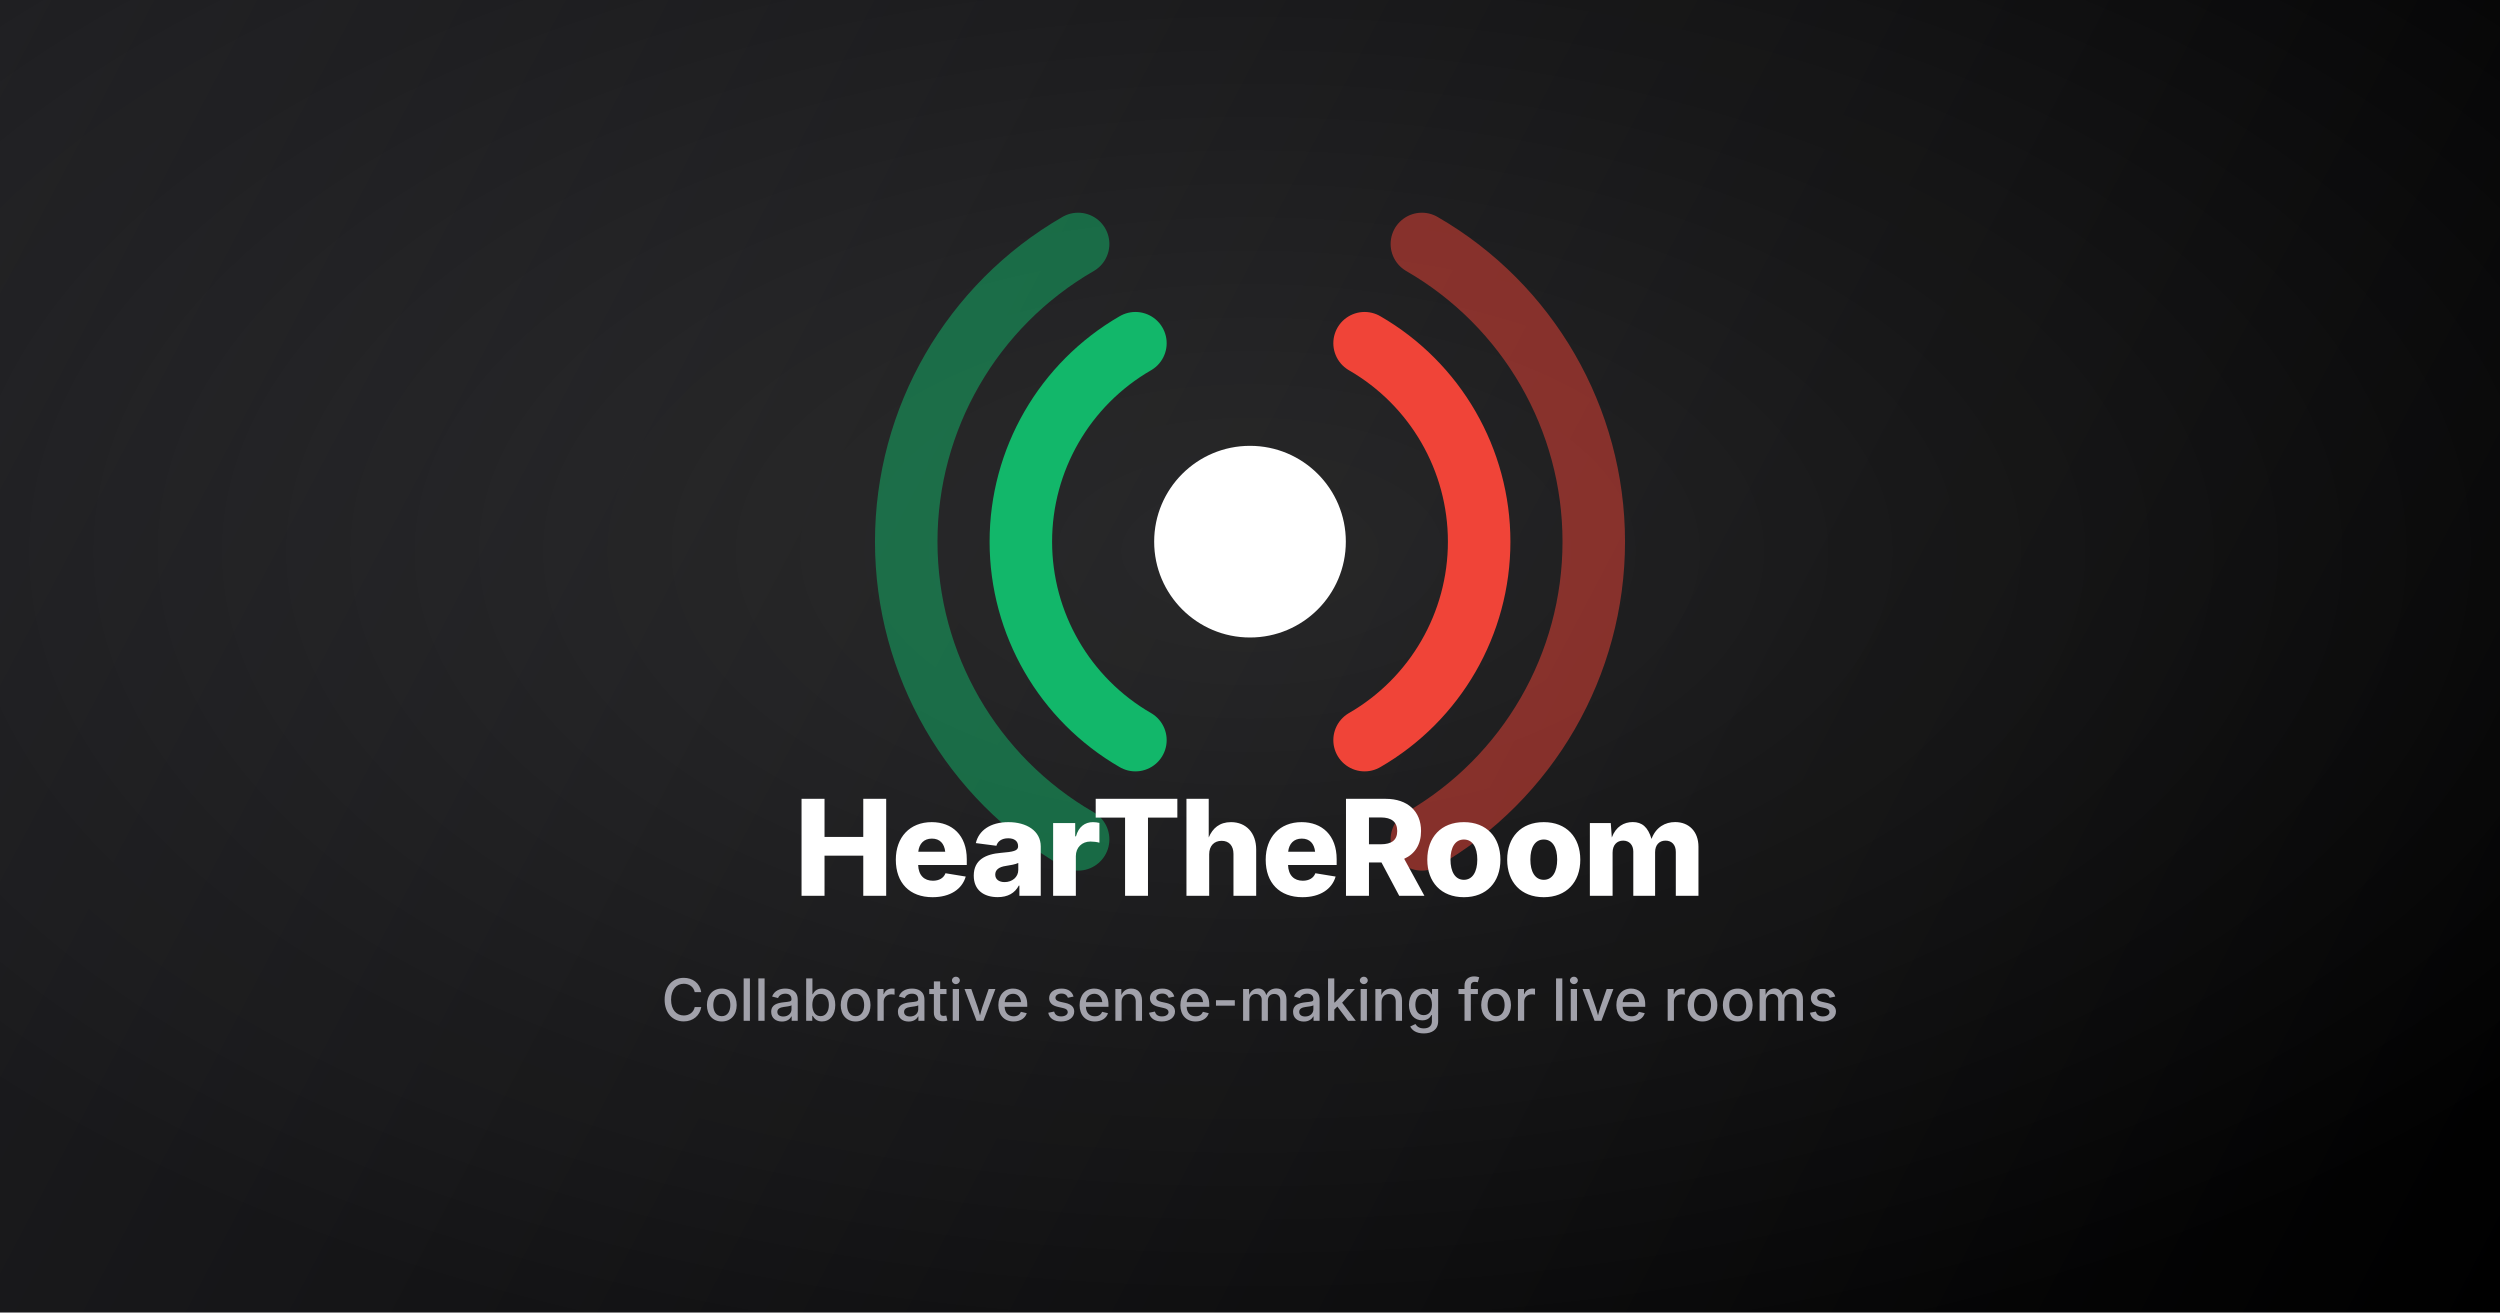
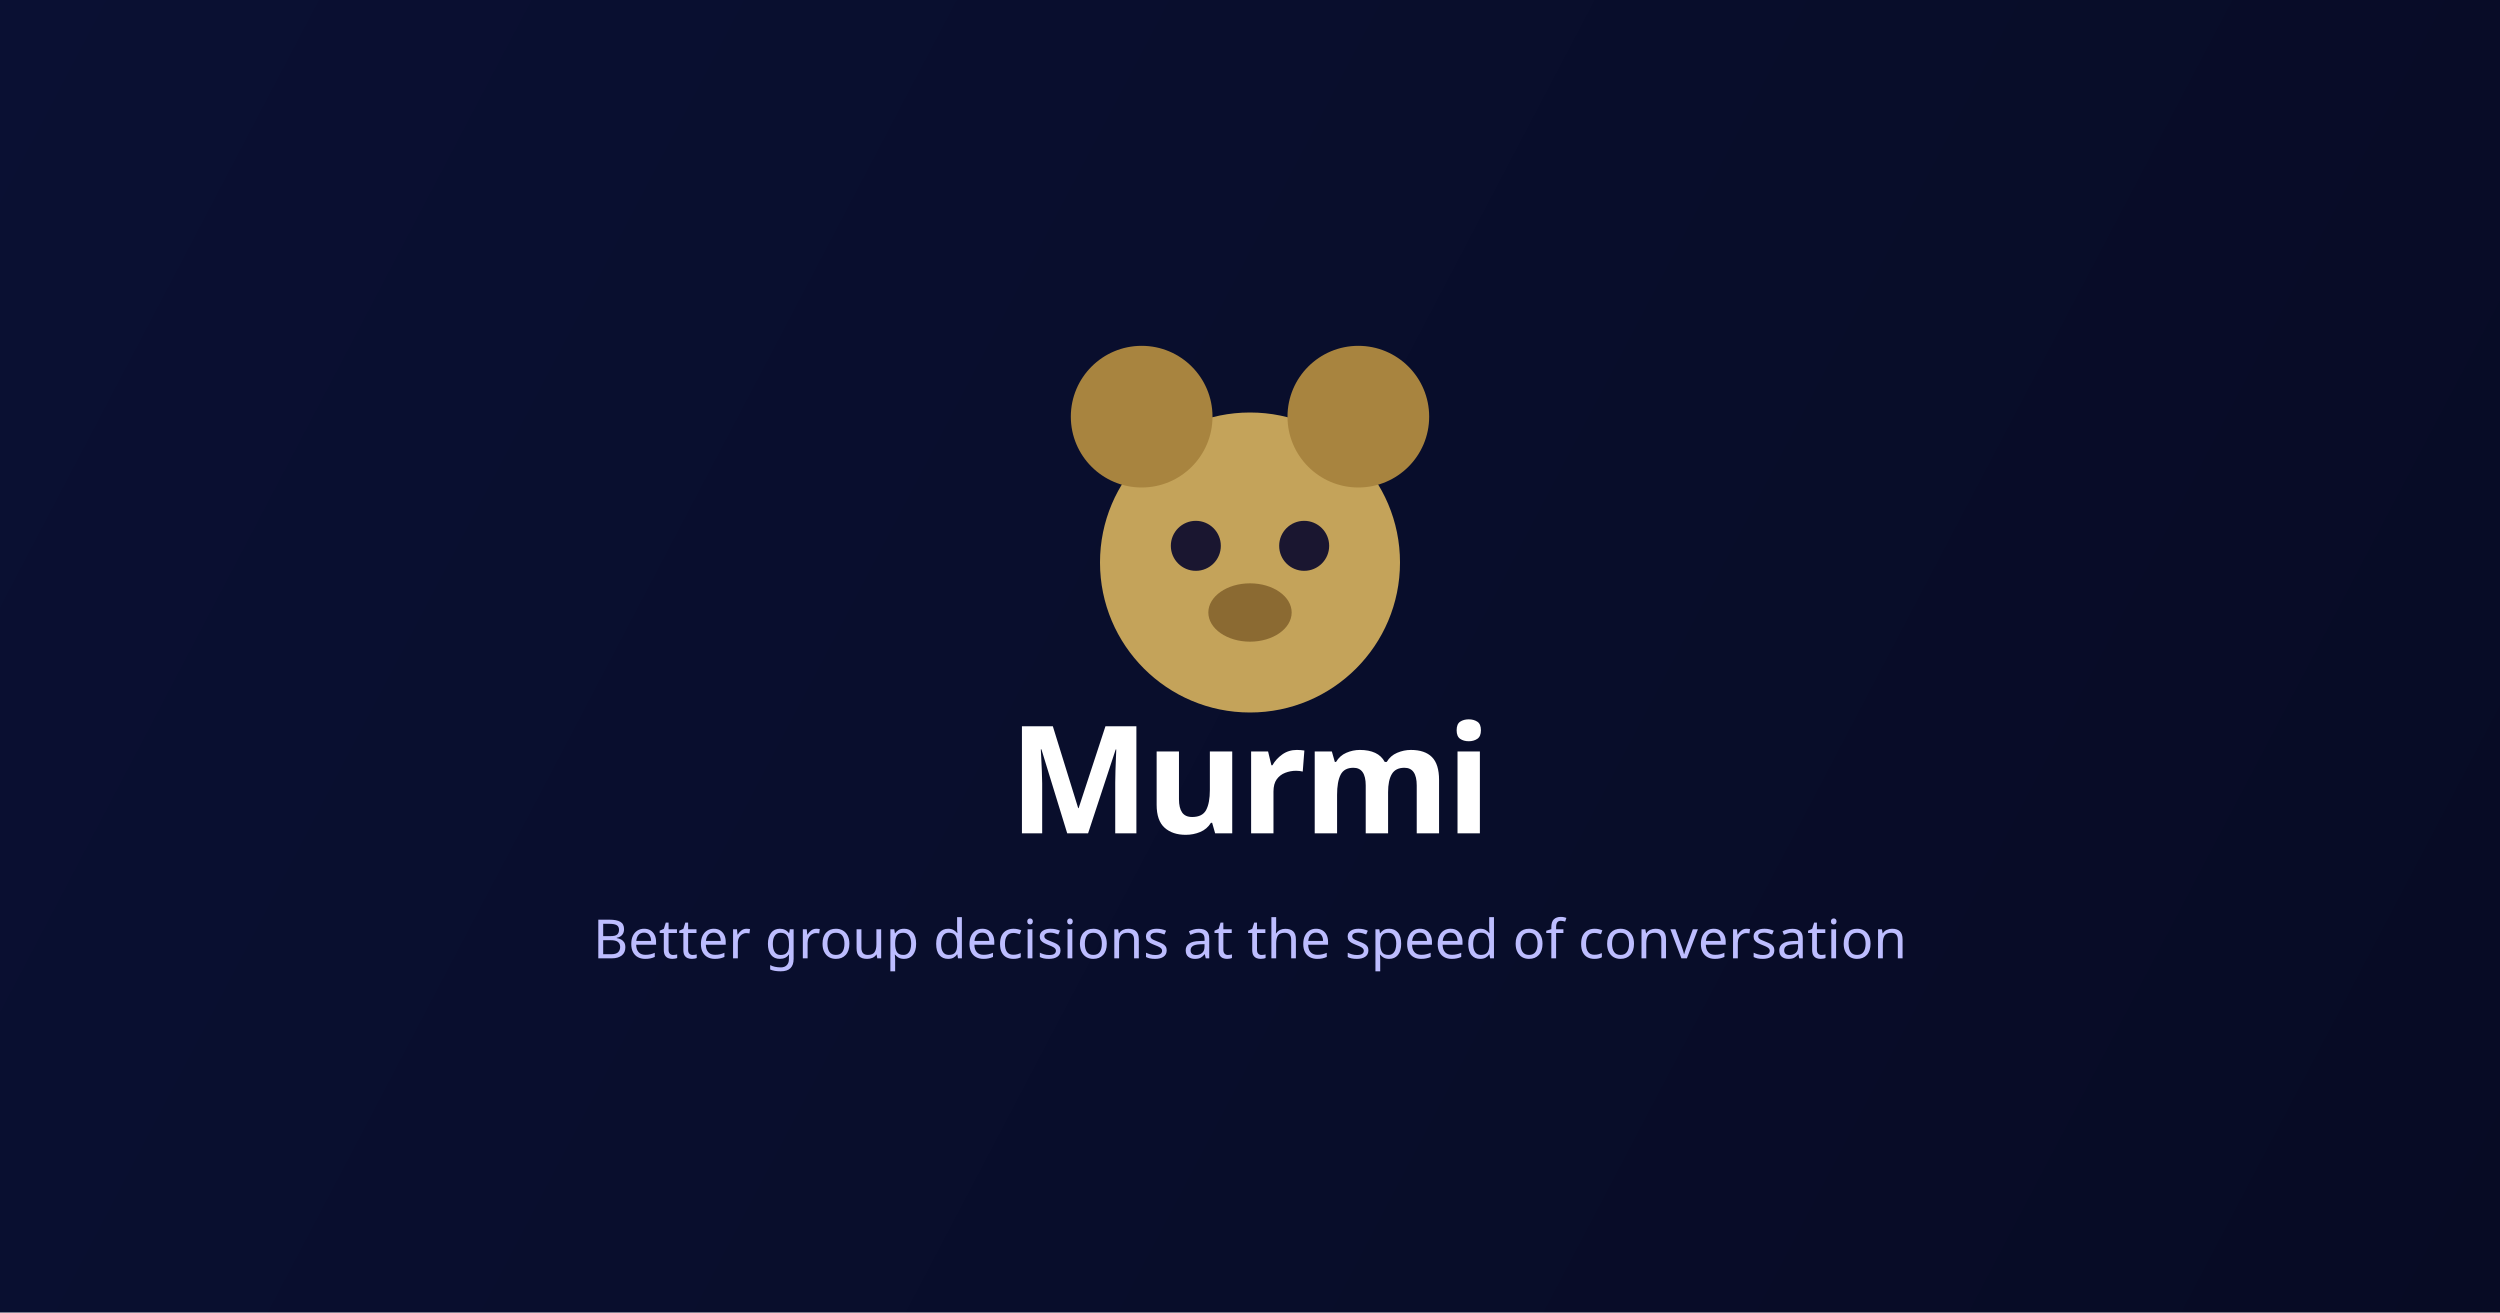
- <svg xmlns="http://www.w3.org/2000/svg" width="1200" height="630" viewBox="0 0 1200 630" fill="none" role="img" aria-label="HearTheRoom">
+ <svg xmlns="http://www.w3.org/2000/svg" width="1200" height="630" viewBox="0 0 1200 630" fill="none" role="img" aria-label="Murmi">
  <defs>
    <linearGradient id="bg" x1="0" y1="0" x2="1200" y2="630" gradientUnits="userSpaceOnUse">
-       <stop stop-color="#1f1f22" />
-       <stop offset="1" stop-color="#000000" />
+       <stop stop-color="#0A1033" />
+       <stop offset="1" stop-color="#070B24" />
    </linearGradient>
-     <radialGradient id="glow" cx="0.5" cy="0.42" r="0.65">
-       <stop stop-color="#ffffff" stop-opacity="0.10" />
-       <stop offset="1" stop-color="#ffffff" stop-opacity="0" />
-     </radialGradient>
  </defs>
  <rect width="1200" height="630" fill="url(#bg)" />
-   <rect width="1200" height="630" fill="url(#glow)" />
-   <g transform="translate(600 260)">
-     <g fill="none" stroke-linecap="round">
-       <g stroke="#12b76a">
-         <path d="M-55 95.26 A 110 110 0 0 1 -55 -95.26" stroke-width="30" />
-         <path d="M-82.5 142.9 A 165 165 0 0 1 -82.5 -142.9" stroke-width="30" stroke-opacity="0.5" />
-       </g>
-       <g stroke="#f04438">
-         <path d="M55 -95.26 A 110 110 0 0 1 55 95.26" stroke-width="30" />
-         <path d="M82.5 -142.9 A 165 165 0 0 1 82.5 142.9" stroke-width="30" stroke-opacity="0.5" />
-       </g>
-     </g>
-     <circle cx="0" cy="0" r="46" fill="#ffffff" />
+   <g transform="translate(600 230)">
+     <circle cx="0" cy="40" r="72" fill="#C4A35A" />
+     <circle cx="-52" cy="-30" r="34" fill="#A8843F" />
+     <circle cx="52" cy="-30" r="34" fill="#A8843F" />
+     <circle cx="-26" cy="32" r="12" fill="#1A1630" />
+     <circle cx="26" cy="32" r="12" fill="#1A1630" />
+     <ellipse cx="0" cy="64" rx="20" ry="14" fill="#8B6A32" />
  </g>
-   <text x="600" y="430" text-anchor="middle" fill="#ffffff" font-family="system-ui, -apple-system, sans-serif" font-size="64" font-weight="800" letter-spacing="-0.02em">HearTheRoom</text>
-   <text x="600" y="490" text-anchor="middle" fill="#a1a1aa" font-family="system-ui, -apple-system, sans-serif" font-size="28" font-weight="500">Collaborative sense-making for live rooms</text>
+   <text x="600" y="400" text-anchor="middle" fill="#ffffff" font-family="'Plus Jakarta Sans', system-ui, sans-serif" font-size="72" font-weight="800" letter-spacing="-0.03em">Murmi</text>
+   <text x="600" y="460" text-anchor="middle" fill="#BDBDFF" font-family="'Plus Jakarta Sans', system-ui, sans-serif" font-size="26" font-weight="500">Better group decisions at the speed of conversation</text>
</svg>
